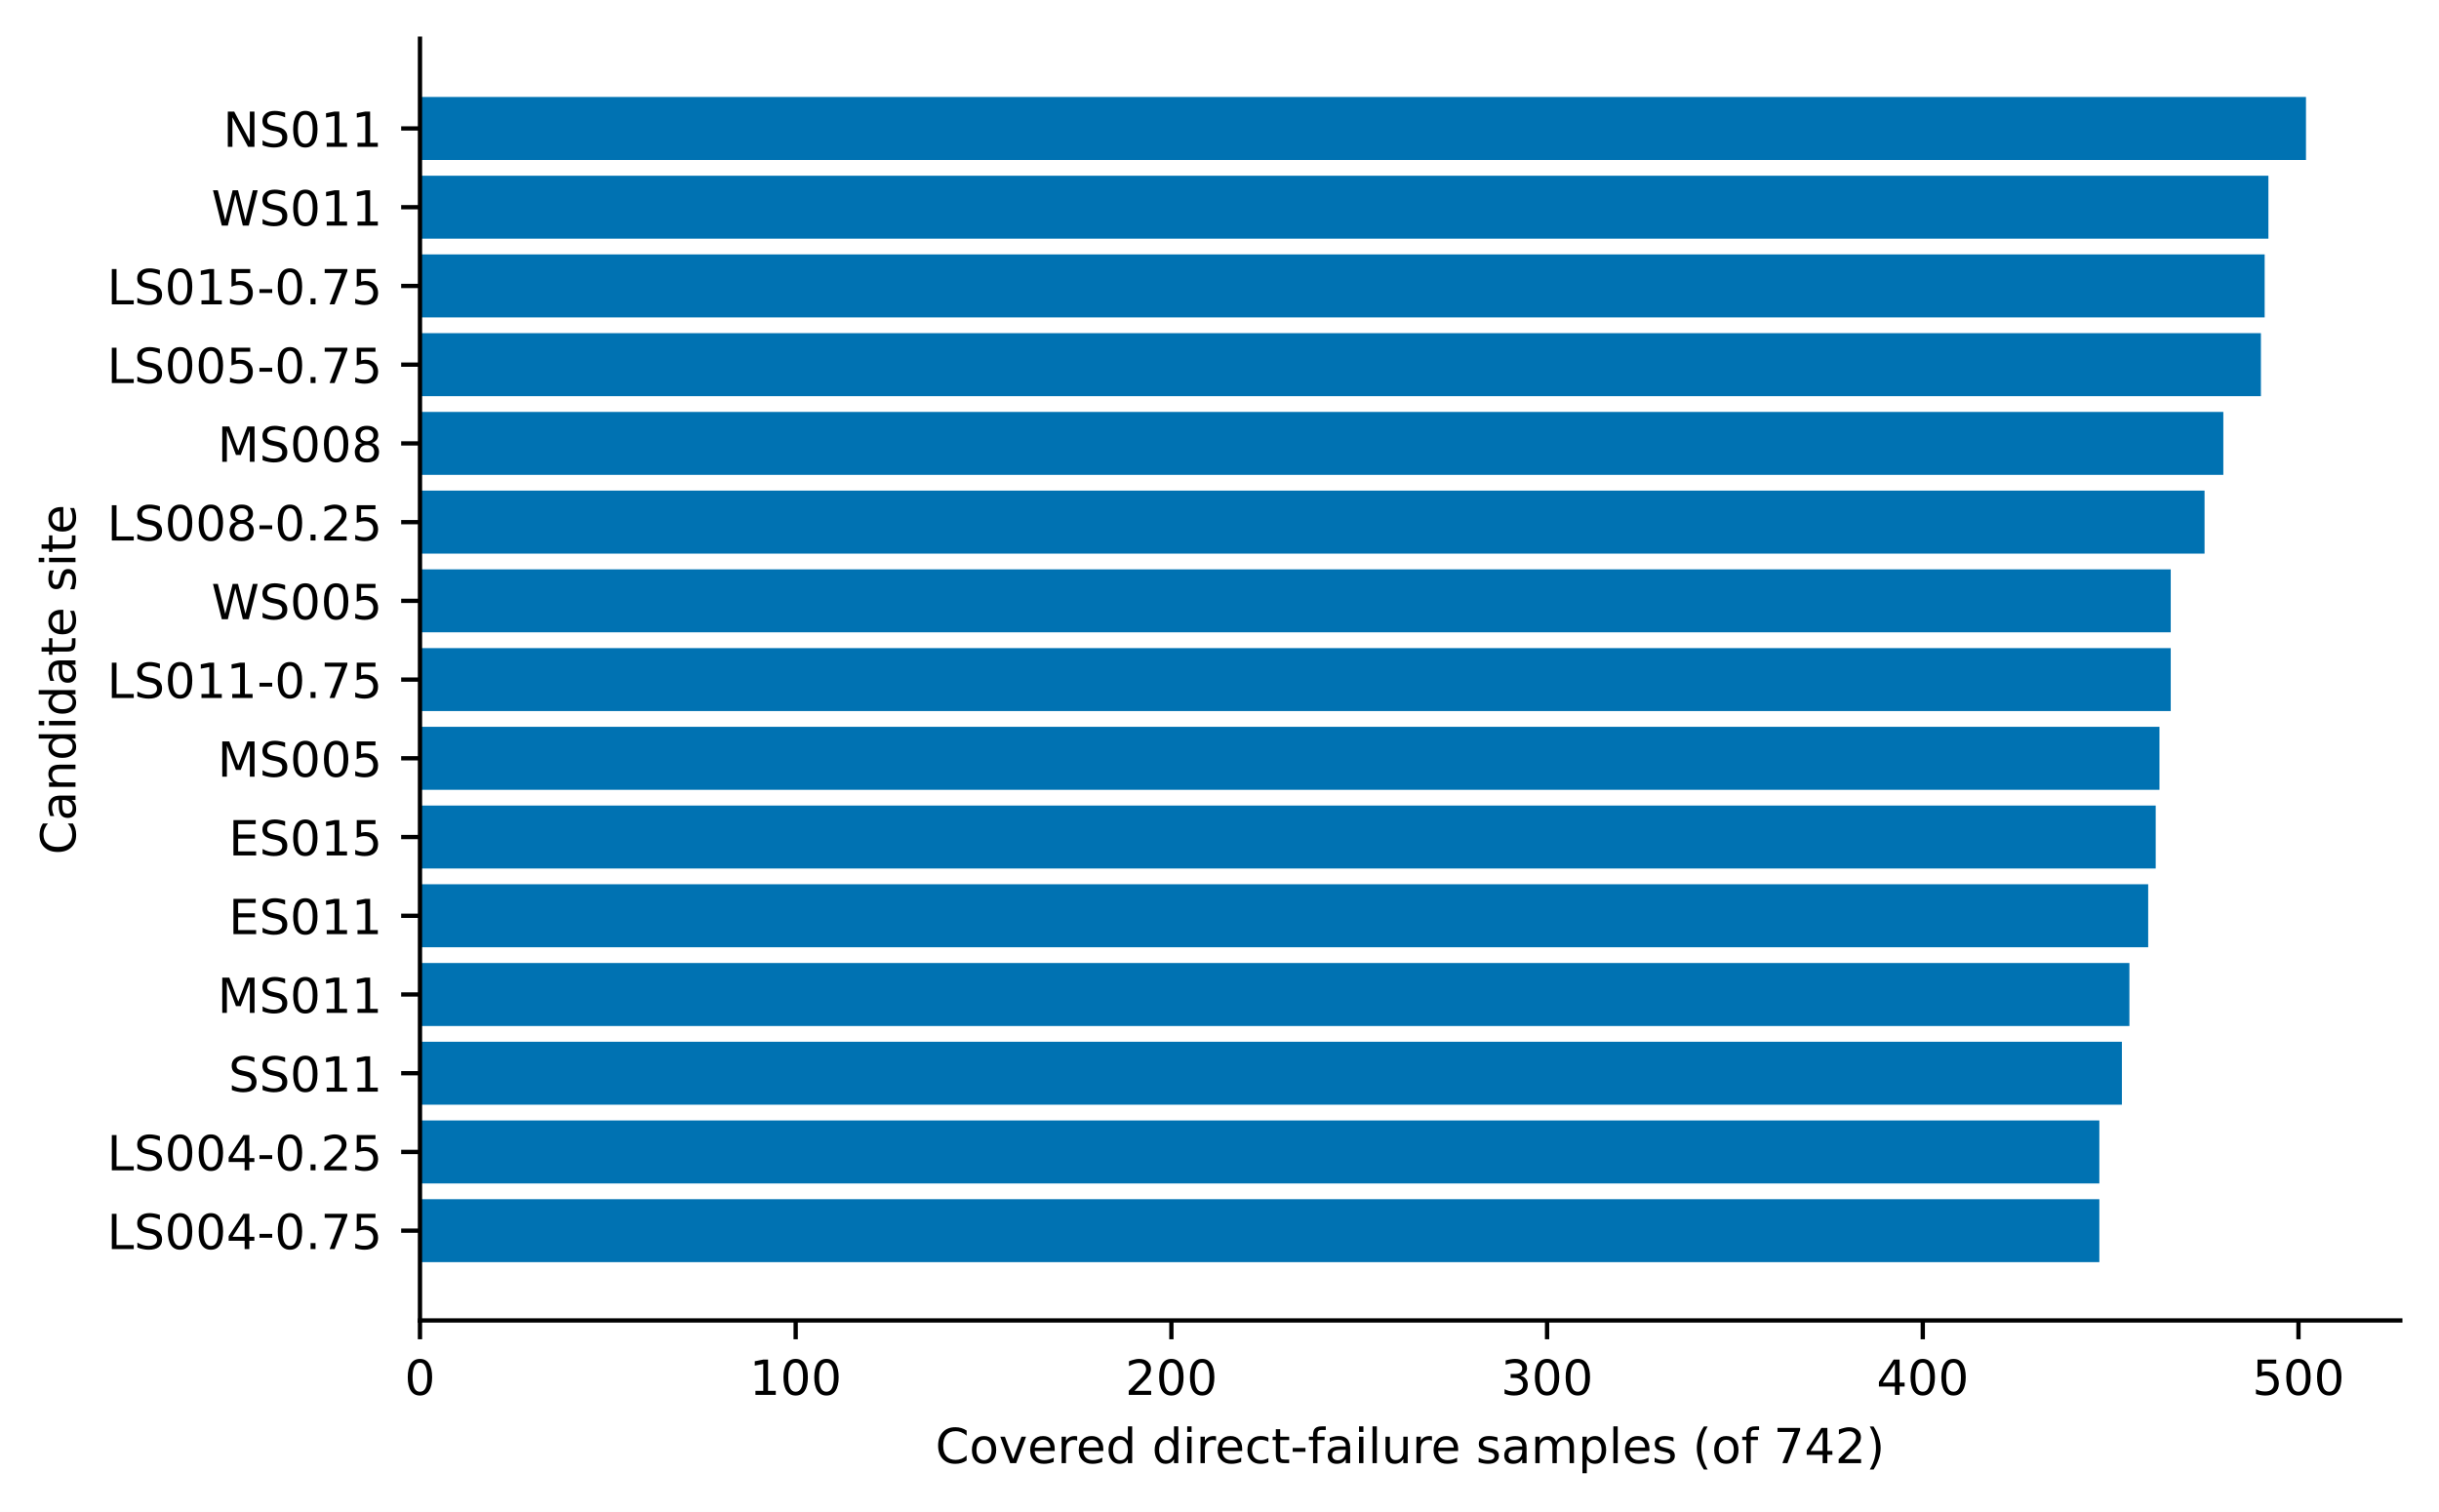
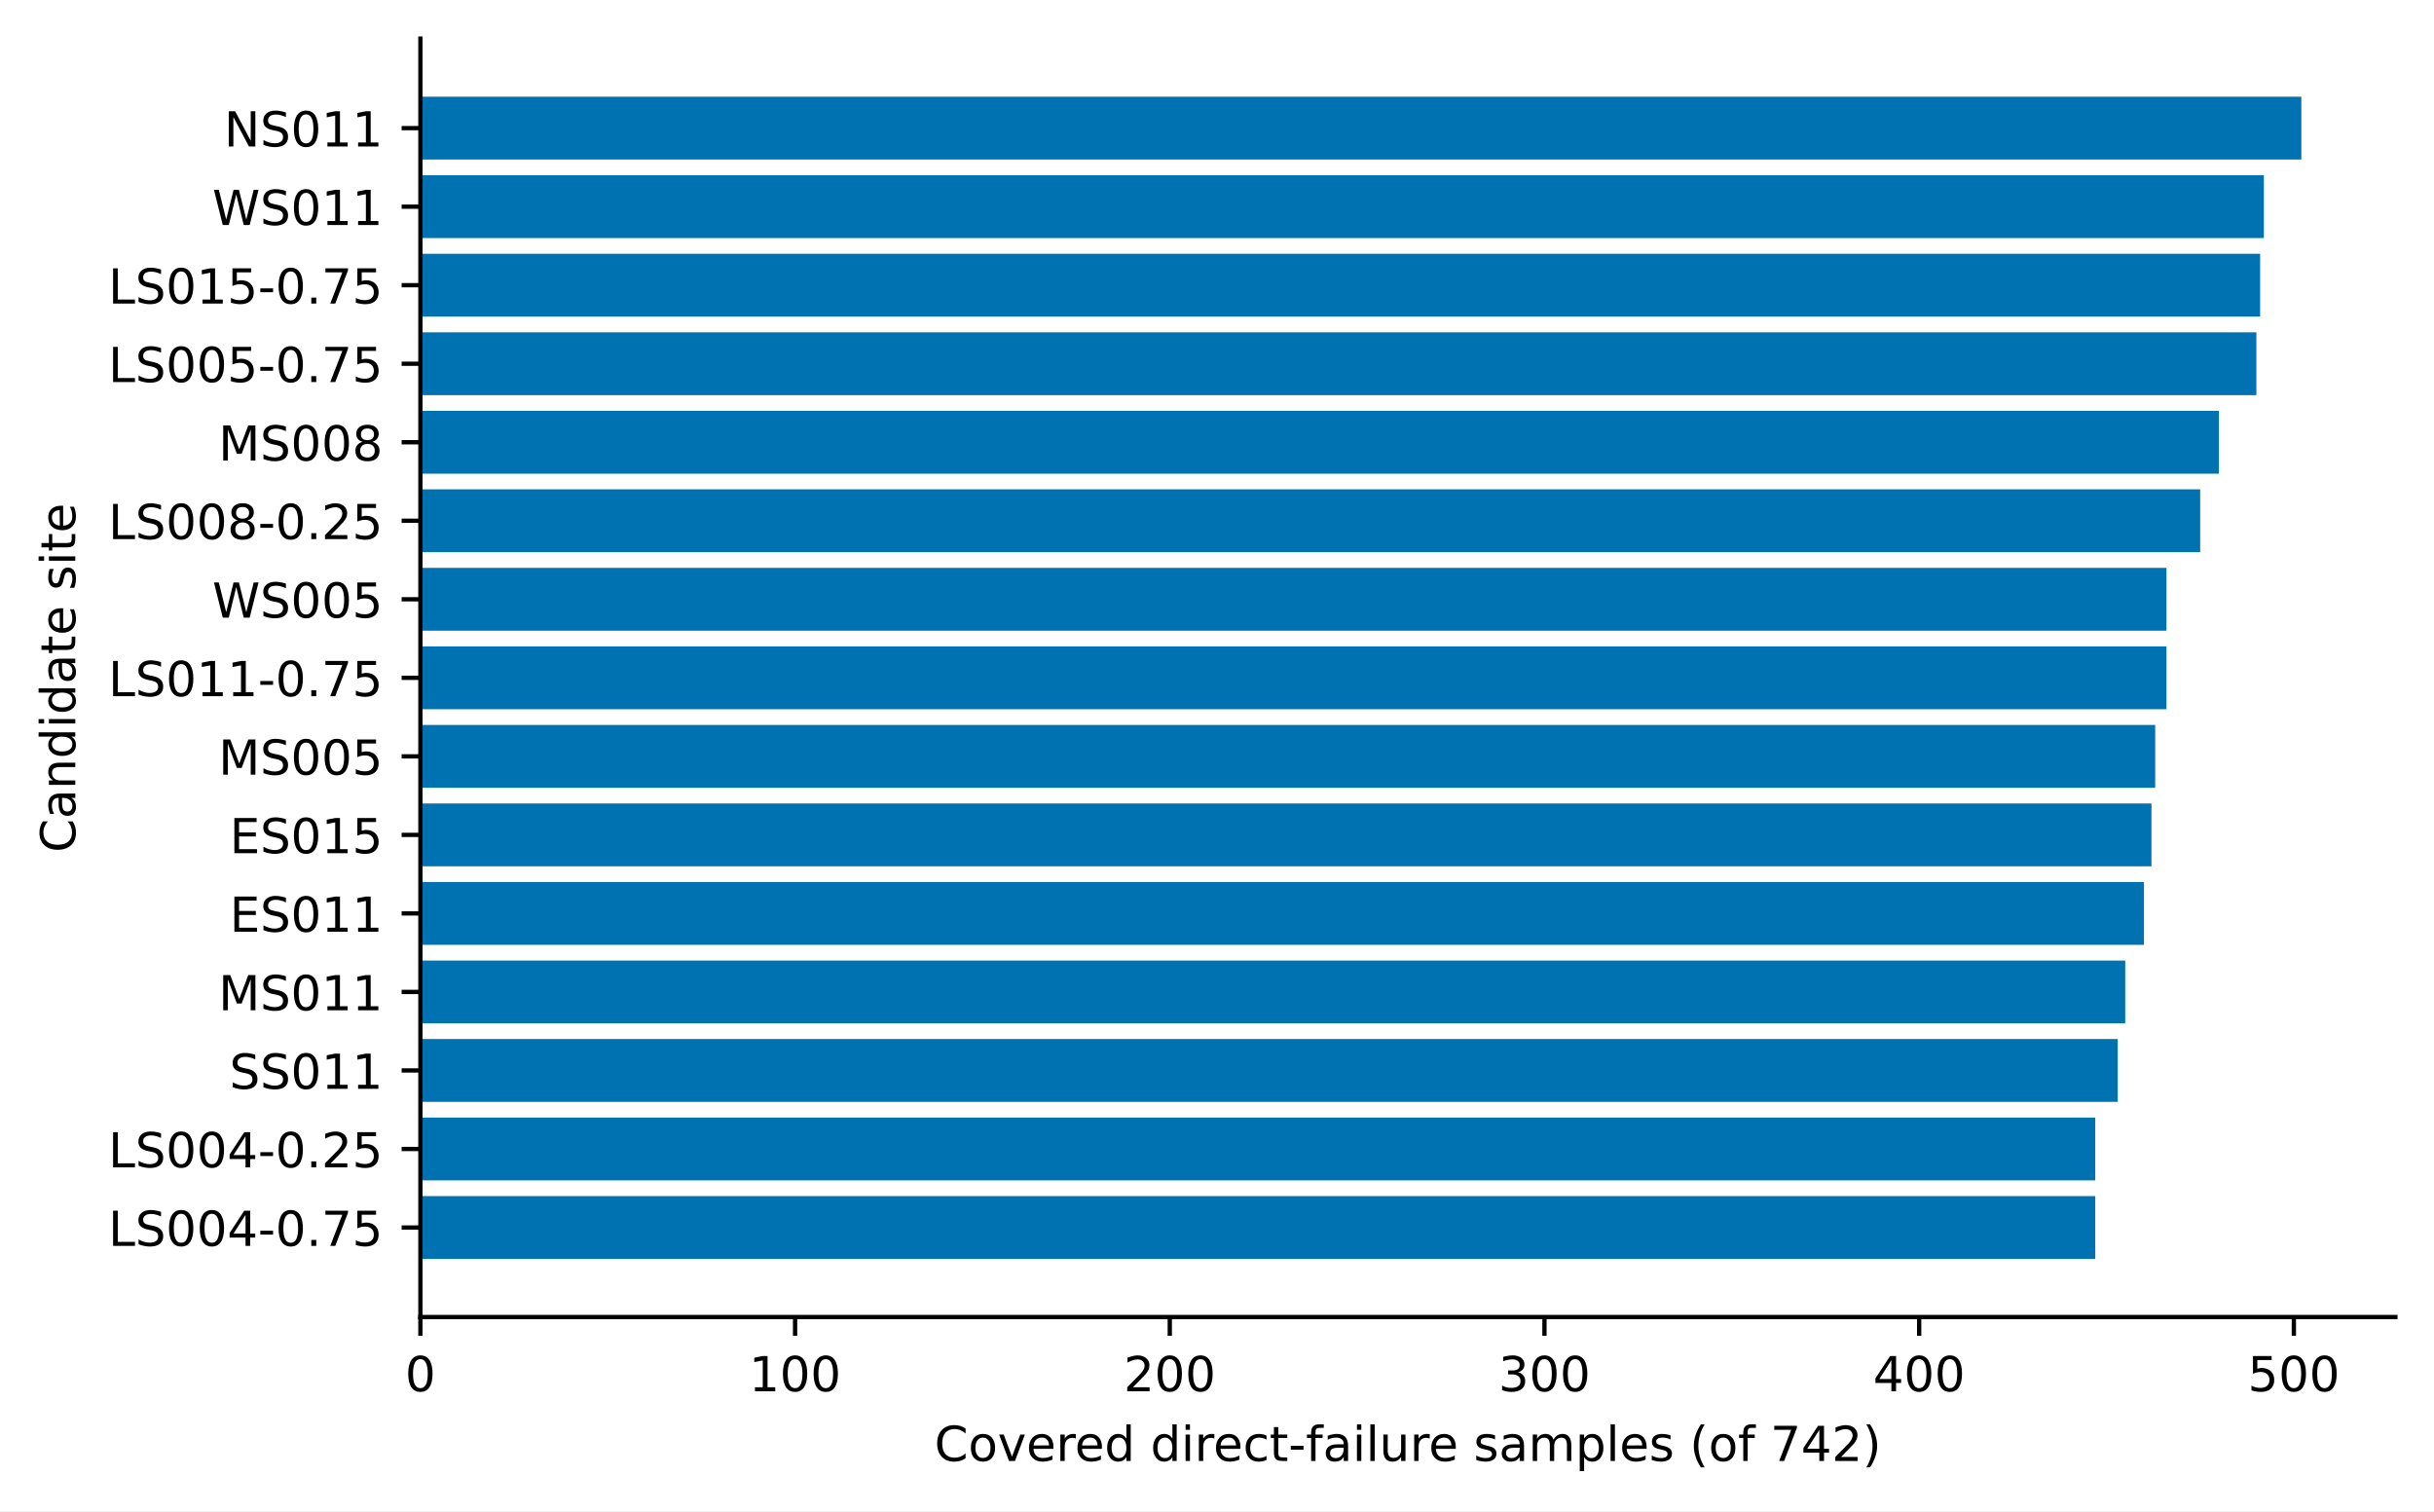
- <svg xmlns="http://www.w3.org/2000/svg" xmlns:xlink="http://www.w3.org/1999/xlink" width="453.583pt" height="281.213pt" viewBox="0 0 453.583 281.213" version="1.1">
+ <svg xmlns="http://www.w3.org/2000/svg" xmlns:xlink="http://www.w3.org/1999/xlink" width="453.874pt" height="281.793pt" viewBox="0 0 453.874 281.793" version="1.1">
  <defs>
    <style type="text/css">*{stroke-linejoin: round; stroke-linecap: butt}</style>
  </defs>
  <g id="figure_1">
    <g id="patch_1">
-       <path d="M 0 281.213  L 453.583 281.213  L 453.583 0  L 0 0  z " style="fill: #ffffff" />
+       <path d="M 0 281.793  L 453.874 281.793  L 453.874 0  L 0 0  z " style="fill: #ffffff" />
    </g>
    <g id="axes_1">
      <g id="patch_2">
-         <path d="M 78.103 245.592  L 446.383 245.592  L 446.383 7.2  L 78.103 7.2  z " style="fill: #ffffff" />
+         <path d="M 78.394 245.592  L 446.674 245.592  L 446.674 7.2  L 78.394 7.2  z " style="fill: #ffffff" />
      </g>
      <g id="patch_3">
-         <path d="M 78.103 234.756  L 390.418 234.756  L 390.418 223.041  L 78.103 223.041  z " clip-path="url(#pdc5461fd61)" style="fill: #0072b2" />
+         <path d="M 78.394 234.756  L 390.709 234.756  L 390.709 223.041  L 78.394 223.041  z " clip-path="url(#p5c7269f93a)" style="fill: #0072b2" />
      </g>
      <g id="patch_4">
-         <path d="M 78.103 220.113  L 390.418 220.113  L 390.418 208.398  L 78.103 208.398  z " clip-path="url(#pdc5461fd61)" style="fill: #0072b2" />
+         <path d="M 78.394 220.113  L 390.709 220.113  L 390.709 208.398  L 78.394 208.398  z " clip-path="url(#p5c7269f93a)" style="fill: #0072b2" />
      </g>
      <g id="patch_5">
-         <path d="M 78.103 205.47  L 394.61 205.47  L 394.61 193.755  L 78.103 193.755  z " clip-path="url(#pdc5461fd61)" style="fill: #0072b2" />
+         <path d="M 78.394 205.47  L 394.901 205.47  L 394.901 193.755  L 78.394 193.755  z " clip-path="url(#p5c7269f93a)" style="fill: #0072b2" />
      </g>
      <g id="patch_6">
-         <path d="M 78.103 190.826  L 396.008 190.826  L 396.008 179.112  L 78.103 179.112  z " clip-path="url(#pdc5461fd61)" style="fill: #0072b2" />
+         <path d="M 78.394 190.826  L 396.298 190.826  L 396.298 179.112  L 78.394 179.112  z " clip-path="url(#p5c7269f93a)" style="fill: #0072b2" />
      </g>
      <g id="patch_7">
-         <path d="M 78.103 176.183  L 399.501 176.183  L 399.501 164.468  L 78.103 164.468  z " clip-path="url(#pdc5461fd61)" style="fill: #0072b2" />
+         <path d="M 78.394 176.183  L 399.792 176.183  L 399.792 164.468  L 78.394 164.468  z " clip-path="url(#p5c7269f93a)" style="fill: #0072b2" />
      </g>
      <g id="patch_8">
-         <path d="M 78.103 161.54  L 400.899 161.54  L 400.899 149.825  L 78.103 149.825  z " clip-path="url(#pdc5461fd61)" style="fill: #0072b2" />
+         <path d="M 78.394 161.54  L 401.189 161.54  L 401.189 149.825  L 78.394 149.825  z " clip-path="url(#p5c7269f93a)" style="fill: #0072b2" />
      </g>
      <g id="patch_9">
-         <path d="M 78.103 146.897  L 401.597 146.897  L 401.597 135.182  L 78.103 135.182  z " clip-path="url(#pdc5461fd61)" style="fill: #0072b2" />
+         <path d="M 78.394 146.897  L 401.888 146.897  L 401.888 135.182  L 78.394 135.182  z " clip-path="url(#p5c7269f93a)" style="fill: #0072b2" />
      </g>
      <g id="patch_10">
-         <path d="M 78.103 132.253  L 403.693 132.253  L 403.693 120.539  L 78.103 120.539  z " clip-path="url(#pdc5461fd61)" style="fill: #0072b2" />
+         <path d="M 78.394 132.253  L 403.984 132.253  L 403.984 120.539  L 78.394 120.539  z " clip-path="url(#p5c7269f93a)" style="fill: #0072b2" />
      </g>
      <g id="patch_11">
-         <path d="M 78.103 117.61  L 403.693 117.61  L 403.693 105.895  L 78.103 105.895  z " clip-path="url(#pdc5461fd61)" style="fill: #0072b2" />
+         <path d="M 78.394 117.61  L 403.984 117.61  L 403.984 105.895  L 78.394 105.895  z " clip-path="url(#p5c7269f93a)" style="fill: #0072b2" />
      </g>
      <g id="patch_12">
-         <path d="M 78.103 102.967  L 409.982 102.967  L 409.982 91.252  L 78.103 91.252  z " clip-path="url(#pdc5461fd61)" style="fill: #0072b2" />
+         <path d="M 78.394 102.967  L 410.272 102.967  L 410.272 91.252  L 78.394 91.252  z " clip-path="url(#p5c7269f93a)" style="fill: #0072b2" />
      </g>
      <g id="patch_13">
-         <path d="M 78.103 88.324  L 413.475 88.324  L 413.475 76.609  L 78.103 76.609  z " clip-path="url(#pdc5461fd61)" style="fill: #0072b2" />
+         <path d="M 78.394 88.324  L 413.765 88.324  L 413.765 76.609  L 78.394 76.609  z " clip-path="url(#p5c7269f93a)" style="fill: #0072b2" />
      </g>
      <g id="patch_14">
-         <path d="M 78.103 73.68  L 420.462 73.68  L 420.462 61.966  L 78.103 61.966  z " clip-path="url(#pdc5461fd61)" style="fill: #0072b2" />
+         <path d="M 78.394 73.68  L 420.752 73.68  L 420.752 61.966  L 78.394 61.966  z " clip-path="url(#p5c7269f93a)" style="fill: #0072b2" />
      </g>
      <g id="patch_15">
-         <path d="M 78.103 59.037  L 421.161 59.037  L 421.161 47.322  L 78.103 47.322  z " clip-path="url(#pdc5461fd61)" style="fill: #0072b2" />
+         <path d="M 78.394 59.037  L 421.451 59.037  L 421.451 47.322  L 78.394 47.322  z " clip-path="url(#p5c7269f93a)" style="fill: #0072b2" />
      </g>
      <g id="patch_16">
-         <path d="M 78.103 44.394  L 421.859 44.394  L 421.859 32.679  L 78.103 32.679  z " clip-path="url(#pdc5461fd61)" style="fill: #0072b2" />
+         <path d="M 78.394 44.394  L 422.15 44.394  L 422.15 32.679  L 78.394 32.679  z " clip-path="url(#p5c7269f93a)" style="fill: #0072b2" />
      </g>
      <g id="patch_17">
-         <path d="M 78.103 29.751  L 428.846 29.751  L 428.846 18.036  L 78.103 18.036  z " clip-path="url(#pdc5461fd61)" style="fill: #0072b2" />
+         <path d="M 78.394 29.751  L 429.137 29.751  L 429.137 18.036  L 78.394 18.036  z " clip-path="url(#p5c7269f93a)" style="fill: #0072b2" />
      </g>
      <g id="matplotlib.axis_1">
        <g id="xtick_1">
          <g id="line2d_1">
            <defs>
-               <path id="m0e4761e03d" d="M 0 0  L 0 3.5  " style="stroke: #000000; stroke-width: 0.8" />
+               <path id="mff59b5c5da" d="M 0 0  L 0 3.5  " style="stroke: #000000; stroke-width: 0.8" />
            </defs>
            <g>
-               <use xlink:href="#m0e4761e03d" x="78.103" y="245.592" style="stroke: #000000; stroke-width: 0.8" />
+               <use xlink:href="#mff59b5c5da" x="78.394" y="245.592" style="stroke: #000000; stroke-width: 0.8" />
            </g>
          </g>
          <g id="text_1">
-             <text style="font-size: 9px; font-family: 'DejaVu Sans', 'Bitstream Vera Sans', 'Computer Modern Sans Serif', 'Lucida Grande', 'Verdana', 'Geneva', 'Lucid', 'Arial', 'Helvetica', 'Avant Garde', sans-serif; text-anchor: middle" x="78.103" y="259.431" transform="rotate(-0 78.10344 259.4306)">0</text>
+             <text style="font-size: 9px; font-family: 'DejaVu Sans', 'Bitstream Vera Sans', 'Computer Modern Sans Serif', 'Lucida Grande', 'Verdana', 'Geneva', 'Lucid', 'Arial', 'Helvetica', 'Avant Garde', sans-serif; text-anchor: middle" x="78.394" y="259.43" transform="rotate(-0 78.39383 259.4299)">0</text>
          </g>
        </g>
        <g id="xtick_2">
          <g id="line2d_2">
            <g>
-               <use xlink:href="#m0e4761e03d" x="147.973" y="245.592" style="stroke: #000000; stroke-width: 0.8" />
+               <use xlink:href="#mff59b5c5da" x="148.263" y="245.592" style="stroke: #000000; stroke-width: 0.8" />
            </g>
          </g>
          <g id="text_2">
-             <text style="font-size: 9px; font-family: 'DejaVu Sans', 'Bitstream Vera Sans', 'Computer Modern Sans Serif', 'Lucida Grande', 'Verdana', 'Geneva', 'Lucid', 'Arial', 'Helvetica', 'Avant Garde', sans-serif; text-anchor: middle" x="147.973" y="259.431" transform="rotate(-0 147.9725 259.4306)">100</text>
+             <text style="font-size: 9px; font-family: 'DejaVu Sans', 'Bitstream Vera Sans', 'Computer Modern Sans Serif', 'Lucida Grande', 'Verdana', 'Geneva', 'Lucid', 'Arial', 'Helvetica', 'Avant Garde', sans-serif; text-anchor: middle" x="148.263" y="259.43" transform="rotate(-0 148.2629 259.4299)">100</text>
          </g>
        </g>
        <g id="xtick_3">
          <g id="line2d_3">
            <g>
-               <use xlink:href="#m0e4761e03d" x="217.842" y="245.592" style="stroke: #000000; stroke-width: 0.8" />
+               <use xlink:href="#mff59b5c5da" x="218.132" y="245.592" style="stroke: #000000; stroke-width: 0.8" />
            </g>
          </g>
          <g id="text_3">
-             <text style="font-size: 9px; font-family: 'DejaVu Sans', 'Bitstream Vera Sans', 'Computer Modern Sans Serif', 'Lucida Grande', 'Verdana', 'Geneva', 'Lucid', 'Arial', 'Helvetica', 'Avant Garde', sans-serif; text-anchor: middle" x="217.842" y="259.431" transform="rotate(-0 217.8416 259.4306)">200</text>
+             <text style="font-size: 9px; font-family: 'DejaVu Sans', 'Bitstream Vera Sans', 'Computer Modern Sans Serif', 'Lucida Grande', 'Verdana', 'Geneva', 'Lucid', 'Arial', 'Helvetica', 'Avant Garde', sans-serif; text-anchor: middle" x="218.132" y="259.43" transform="rotate(-0 218.132 259.4299)">200</text>
          </g>
        </g>
        <g id="xtick_4">
          <g id="line2d_4">
            <g>
-               <use xlink:href="#m0e4761e03d" x="287.711" y="245.592" style="stroke: #000000; stroke-width: 0.8" />
+               <use xlink:href="#mff59b5c5da" x="288.001" y="245.592" style="stroke: #000000; stroke-width: 0.8" />
            </g>
          </g>
          <g id="text_4">
-             <text style="font-size: 9px; font-family: 'DejaVu Sans', 'Bitstream Vera Sans', 'Computer Modern Sans Serif', 'Lucida Grande', 'Verdana', 'Geneva', 'Lucid', 'Arial', 'Helvetica', 'Avant Garde', sans-serif; text-anchor: middle" x="287.711" y="259.431" transform="rotate(-0 287.7107 259.4306)">300</text>
+             <text style="font-size: 9px; font-family: 'DejaVu Sans', 'Bitstream Vera Sans', 'Computer Modern Sans Serif', 'Lucida Grande', 'Verdana', 'Geneva', 'Lucid', 'Arial', 'Helvetica', 'Avant Garde', sans-serif; text-anchor: middle" x="288.001" y="259.43" transform="rotate(-0 288.0011 259.4299)">300</text>
          </g>
        </g>
        <g id="xtick_5">
          <g id="line2d_5">
            <g>
-               <use xlink:href="#m0e4761e03d" x="357.58" y="245.592" style="stroke: #000000; stroke-width: 0.8" />
+               <use xlink:href="#mff59b5c5da" x="357.87" y="245.592" style="stroke: #000000; stroke-width: 0.8" />
            </g>
          </g>
          <g id="text_5">
-             <text style="font-size: 9px; font-family: 'DejaVu Sans', 'Bitstream Vera Sans', 'Computer Modern Sans Serif', 'Lucida Grande', 'Verdana', 'Geneva', 'Lucid', 'Arial', 'Helvetica', 'Avant Garde', sans-serif; text-anchor: middle" x="357.58" y="259.431" transform="rotate(-0 357.5798 259.4306)">400</text>
+             <text style="font-size: 9px; font-family: 'DejaVu Sans', 'Bitstream Vera Sans', 'Computer Modern Sans Serif', 'Lucida Grande', 'Verdana', 'Geneva', 'Lucid', 'Arial', 'Helvetica', 'Avant Garde', sans-serif; text-anchor: middle" x="357.87" y="259.43" transform="rotate(-0 357.8702 259.4299)">400</text>
          </g>
        </g>
        <g id="xtick_6">
          <g id="line2d_6">
            <g>
-               <use xlink:href="#m0e4761e03d" x="427.449" y="245.592" style="stroke: #000000; stroke-width: 0.8" />
+               <use xlink:href="#mff59b5c5da" x="427.739" y="245.592" style="stroke: #000000; stroke-width: 0.8" />
            </g>
          </g>
          <g id="text_6">
-             <text style="font-size: 9px; font-family: 'DejaVu Sans', 'Bitstream Vera Sans', 'Computer Modern Sans Serif', 'Lucida Grande', 'Verdana', 'Geneva', 'Lucid', 'Arial', 'Helvetica', 'Avant Garde', sans-serif; text-anchor: middle" x="427.449" y="259.431" transform="rotate(-0 427.4489 259.4306)">500</text>
+             <text style="font-size: 9px; font-family: 'DejaVu Sans', 'Bitstream Vera Sans', 'Computer Modern Sans Serif', 'Lucida Grande', 'Verdana', 'Geneva', 'Lucid', 'Arial', 'Helvetica', 'Avant Garde', sans-serif; text-anchor: middle" x="427.739" y="259.43" transform="rotate(-0 427.7393 259.4299)">500</text>
          </g>
        </g>
        <g id="text_7">
-           <text style="font-size: 9px; font-family: 'DejaVu Sans', 'Bitstream Vera Sans', 'Computer Modern Sans Serif', 'Lucida Grande', 'Verdana', 'Geneva', 'Lucid', 'Arial', 'Helvetica', 'Avant Garde', sans-serif; text-anchor: middle" x="262.243" y="272.141" transform="rotate(-0 262.2434 272.1409)">Covered direct-failure samples (of 742)</text>
+           <text style="font-size: 9px; font-family: 'DejaVu Sans', 'Bitstream Vera Sans', 'Computer Modern Sans Serif', 'Lucida Grande', 'Verdana', 'Geneva', 'Lucid', 'Arial', 'Helvetica', 'Avant Garde', sans-serif; text-anchor: middle" x="262.534" y="272.431" transform="rotate(-0 262.5338 272.4306)">Covered direct-failure samples (of 742)</text>
        </g>
      </g>
      <g id="matplotlib.axis_2">
        <g id="ytick_1">
          <g id="line2d_7">
            <defs>
-               <path id="me81df42ed3" d="M 0 0  L -3.5 0  " style="stroke: #000000; stroke-width: 0.8" />
+               <path id="m96b278733b" d="M 0 0  L -3.5 0  " style="stroke: #000000; stroke-width: 0.8" />
            </defs>
            <g>
-               <use xlink:href="#me81df42ed3" x="78.103" y="228.899" style="stroke: #000000; stroke-width: 0.8" />
+               <use xlink:href="#m96b278733b" x="78.394" y="228.899" style="stroke: #000000; stroke-width: 0.8" />
            </g>
          </g>
          <g id="text_8">
-             <text style="font-size: 9px; font-family: 'DejaVu Sans', 'Bitstream Vera Sans', 'Computer Modern Sans Serif', 'Lucida Grande', 'Verdana', 'Geneva', 'Lucid', 'Arial', 'Helvetica', 'Avant Garde', sans-serif; text-anchor: end" x="71.103" y="232.318" transform="rotate(-0 71.10344 232.318)">LS004-0.75</text>
+             <text style="font-size: 9px; font-family: 'DejaVu Sans', 'Bitstream Vera Sans', 'Computer Modern Sans Serif', 'Lucida Grande', 'Verdana', 'Geneva', 'Lucid', 'Arial', 'Helvetica', 'Avant Garde', sans-serif; text-anchor: end" x="71.394" y="232.318" transform="rotate(-0 71.39383 232.3176)">LS004-0.75</text>
          </g>
        </g>
        <g id="ytick_2">
          <g id="line2d_8">
            <g>
-               <use xlink:href="#me81df42ed3" x="78.103" y="214.255" style="stroke: #000000; stroke-width: 0.8" />
+               <use xlink:href="#m96b278733b" x="78.394" y="214.255" style="stroke: #000000; stroke-width: 0.8" />
            </g>
          </g>
          <g id="text_9">
-             <text style="font-size: 9px; font-family: 'DejaVu Sans', 'Bitstream Vera Sans', 'Computer Modern Sans Serif', 'Lucida Grande', 'Verdana', 'Geneva', 'Lucid', 'Arial', 'Helvetica', 'Avant Garde', sans-serif; text-anchor: end" x="71.103" y="217.675" transform="rotate(-0 71.10344 217.6748)">LS004-0.25</text>
+             <text style="font-size: 9px; font-family: 'DejaVu Sans', 'Bitstream Vera Sans', 'Computer Modern Sans Serif', 'Lucida Grande', 'Verdana', 'Geneva', 'Lucid', 'Arial', 'Helvetica', 'Avant Garde', sans-serif; text-anchor: end" x="71.394" y="217.674" transform="rotate(-0 71.39383 217.6744)">LS004-0.25</text>
          </g>
        </g>
        <g id="ytick_3">
          <g id="line2d_9">
            <g>
-               <use xlink:href="#me81df42ed3" x="78.103" y="199.612" style="stroke: #000000; stroke-width: 0.8" />
+               <use xlink:href="#m96b278733b" x="78.394" y="199.612" style="stroke: #000000; stroke-width: 0.8" />
            </g>
          </g>
          <g id="text_10">
-             <text style="font-size: 9px; font-family: 'DejaVu Sans', 'Bitstream Vera Sans', 'Computer Modern Sans Serif', 'Lucida Grande', 'Verdana', 'Geneva', 'Lucid', 'Arial', 'Helvetica', 'Avant Garde', sans-serif; text-anchor: end" x="71.103" y="203.032" transform="rotate(-0 71.10344 203.0315)">SS011</text>
+             <text style="font-size: 9px; font-family: 'DejaVu Sans', 'Bitstream Vera Sans', 'Computer Modern Sans Serif', 'Lucida Grande', 'Verdana', 'Geneva', 'Lucid', 'Arial', 'Helvetica', 'Avant Garde', sans-serif; text-anchor: end" x="71.394" y="203.031" transform="rotate(-0 71.39383 203.0312)">SS011</text>
          </g>
        </g>
        <g id="ytick_4">
          <g id="line2d_10">
            <g>
-               <use xlink:href="#me81df42ed3" x="78.103" y="184.969" style="stroke: #000000; stroke-width: 0.8" />
+               <use xlink:href="#m96b278733b" x="78.394" y="184.969" style="stroke: #000000; stroke-width: 0.8" />
            </g>
          </g>
          <g id="text_11">
-             <text style="font-size: 9px; font-family: 'DejaVu Sans', 'Bitstream Vera Sans', 'Computer Modern Sans Serif', 'Lucida Grande', 'Verdana', 'Geneva', 'Lucid', 'Arial', 'Helvetica', 'Avant Garde', sans-serif; text-anchor: end" x="71.103" y="188.388" transform="rotate(-0 71.10344 188.3883)">MS011</text>
+             <text style="font-size: 9px; font-family: 'DejaVu Sans', 'Bitstream Vera Sans', 'Computer Modern Sans Serif', 'Lucida Grande', 'Verdana', 'Geneva', 'Lucid', 'Arial', 'Helvetica', 'Avant Garde', sans-serif; text-anchor: end" x="71.394" y="188.388" transform="rotate(-0 71.39383 188.3879)">MS011</text>
          </g>
        </g>
        <g id="ytick_5">
          <g id="line2d_11">
            <g>
-               <use xlink:href="#me81df42ed3" x="78.103" y="170.326" style="stroke: #000000; stroke-width: 0.8" />
+               <use xlink:href="#m96b278733b" x="78.394" y="170.326" style="stroke: #000000; stroke-width: 0.8" />
            </g>
          </g>
          <g id="text_12">
-             <text style="font-size: 9px; font-family: 'DejaVu Sans', 'Bitstream Vera Sans', 'Computer Modern Sans Serif', 'Lucida Grande', 'Verdana', 'Geneva', 'Lucid', 'Arial', 'Helvetica', 'Avant Garde', sans-serif; text-anchor: end" x="71.103" y="173.745" transform="rotate(-0 71.10344 173.745)">ES011</text>
+             <text style="font-size: 9px; font-family: 'DejaVu Sans', 'Bitstream Vera Sans', 'Computer Modern Sans Serif', 'Lucida Grande', 'Verdana', 'Geneva', 'Lucid', 'Arial', 'Helvetica', 'Avant Garde', sans-serif; text-anchor: end" x="71.394" y="173.745" transform="rotate(-0 71.39383 173.7447)">ES011</text>
          </g>
        </g>
        <g id="ytick_6">
          <g id="line2d_12">
            <g>
-               <use xlink:href="#me81df42ed3" x="78.103" y="155.682" style="stroke: #000000; stroke-width: 0.8" />
+               <use xlink:href="#m96b278733b" x="78.394" y="155.682" style="stroke: #000000; stroke-width: 0.8" />
            </g>
          </g>
          <g id="text_13">
-             <text style="font-size: 9px; font-family: 'DejaVu Sans', 'Bitstream Vera Sans', 'Computer Modern Sans Serif', 'Lucida Grande', 'Verdana', 'Geneva', 'Lucid', 'Arial', 'Helvetica', 'Avant Garde', sans-serif; text-anchor: end" x="71.103" y="159.102" transform="rotate(-0 71.10344 159.1018)">ES015</text>
+             <text style="font-size: 9px; font-family: 'DejaVu Sans', 'Bitstream Vera Sans', 'Computer Modern Sans Serif', 'Lucida Grande', 'Verdana', 'Geneva', 'Lucid', 'Arial', 'Helvetica', 'Avant Garde', sans-serif; text-anchor: end" x="71.394" y="159.101" transform="rotate(-0 71.39383 159.1014)">ES015</text>
          </g>
        </g>
        <g id="ytick_7">
          <g id="line2d_13">
            <g>
-               <use xlink:href="#me81df42ed3" x="78.103" y="141.039" style="stroke: #000000; stroke-width: 0.8" />
+               <use xlink:href="#m96b278733b" x="78.394" y="141.039" style="stroke: #000000; stroke-width: 0.8" />
            </g>
          </g>
          <g id="text_14">
-             <text style="font-size: 9px; font-family: 'DejaVu Sans', 'Bitstream Vera Sans', 'Computer Modern Sans Serif', 'Lucida Grande', 'Verdana', 'Geneva', 'Lucid', 'Arial', 'Helvetica', 'Avant Garde', sans-serif; text-anchor: end" x="71.103" y="144.459" transform="rotate(-0 71.10344 144.4585)">MS005</text>
+             <text style="font-size: 9px; font-family: 'DejaVu Sans', 'Bitstream Vera Sans', 'Computer Modern Sans Serif', 'Lucida Grande', 'Verdana', 'Geneva', 'Lucid', 'Arial', 'Helvetica', 'Avant Garde', sans-serif; text-anchor: end" x="71.394" y="144.458" transform="rotate(-0 71.39383 144.4582)">MS005</text>
          </g>
        </g>
        <g id="ytick_8">
          <g id="line2d_14">
            <g>
-               <use xlink:href="#me81df42ed3" x="78.103" y="126.396" style="stroke: #000000; stroke-width: 0.8" />
+               <use xlink:href="#m96b278733b" x="78.394" y="126.396" style="stroke: #000000; stroke-width: 0.8" />
            </g>
          </g>
          <g id="text_15">
-             <text style="font-size: 9px; font-family: 'DejaVu Sans', 'Bitstream Vera Sans', 'Computer Modern Sans Serif', 'Lucida Grande', 'Verdana', 'Geneva', 'Lucid', 'Arial', 'Helvetica', 'Avant Garde', sans-serif; text-anchor: end" x="71.103" y="129.815" transform="rotate(-0 71.10344 129.8153)">LS011-0.75</text>
+             <text style="font-size: 9px; font-family: 'DejaVu Sans', 'Bitstream Vera Sans', 'Computer Modern Sans Serif', 'Lucida Grande', 'Verdana', 'Geneva', 'Lucid', 'Arial', 'Helvetica', 'Avant Garde', sans-serif; text-anchor: end" x="71.394" y="129.815" transform="rotate(-0 71.39383 129.8149)">LS011-0.75</text>
          </g>
        </g>
        <g id="ytick_9">
          <g id="line2d_15">
            <g>
-               <use xlink:href="#me81df42ed3" x="78.103" y="111.753" style="stroke: #000000; stroke-width: 0.8" />
+               <use xlink:href="#m96b278733b" x="78.394" y="111.753" style="stroke: #000000; stroke-width: 0.8" />
            </g>
          </g>
          <g id="text_16">
-             <text style="font-size: 9px; font-family: 'DejaVu Sans', 'Bitstream Vera Sans', 'Computer Modern Sans Serif', 'Lucida Grande', 'Verdana', 'Geneva', 'Lucid', 'Arial', 'Helvetica', 'Avant Garde', sans-serif; text-anchor: end" x="71.103" y="115.172" transform="rotate(-0 71.10344 115.1721)">WS005</text>
+             <text style="font-size: 9px; font-family: 'DejaVu Sans', 'Bitstream Vera Sans', 'Computer Modern Sans Serif', 'Lucida Grande', 'Verdana', 'Geneva', 'Lucid', 'Arial', 'Helvetica', 'Avant Garde', sans-serif; text-anchor: end" x="71.394" y="115.172" transform="rotate(-0 71.39383 115.1717)">WS005</text>
          </g>
        </g>
        <g id="ytick_10">
          <g id="line2d_16">
            <g>
-               <use xlink:href="#me81df42ed3" x="78.103" y="97.11" style="stroke: #000000; stroke-width: 0.8" />
+               <use xlink:href="#m96b278733b" x="78.394" y="97.11" style="stroke: #000000; stroke-width: 0.8" />
            </g>
          </g>
          <g id="text_17">
-             <text style="font-size: 9px; font-family: 'DejaVu Sans', 'Bitstream Vera Sans', 'Computer Modern Sans Serif', 'Lucida Grande', 'Verdana', 'Geneva', 'Lucid', 'Arial', 'Helvetica', 'Avant Garde', sans-serif; text-anchor: end" x="71.103" y="100.529" transform="rotate(-0 71.10344 100.5288)">LS008-0.25</text>
+             <text style="font-size: 9px; font-family: 'DejaVu Sans', 'Bitstream Vera Sans', 'Computer Modern Sans Serif', 'Lucida Grande', 'Verdana', 'Geneva', 'Lucid', 'Arial', 'Helvetica', 'Avant Garde', sans-serif; text-anchor: end" x="71.394" y="100.528" transform="rotate(-0 71.39383 100.5285)">LS008-0.25</text>
          </g>
        </g>
        <g id="ytick_11">
          <g id="line2d_17">
            <g>
-               <use xlink:href="#me81df42ed3" x="78.103" y="82.466" style="stroke: #000000; stroke-width: 0.8" />
+               <use xlink:href="#m96b278733b" x="78.394" y="82.466" style="stroke: #000000; stroke-width: 0.8" />
            </g>
          </g>
          <g id="text_18">
-             <text style="font-size: 9px; font-family: 'DejaVu Sans', 'Bitstream Vera Sans', 'Computer Modern Sans Serif', 'Lucida Grande', 'Verdana', 'Geneva', 'Lucid', 'Arial', 'Helvetica', 'Avant Garde', sans-serif; text-anchor: end" x="71.103" y="85.886" transform="rotate(-0 71.10344 85.88557)">MS008</text>
+             <text style="font-size: 9px; font-family: 'DejaVu Sans', 'Bitstream Vera Sans', 'Computer Modern Sans Serif', 'Lucida Grande', 'Verdana', 'Geneva', 'Lucid', 'Arial', 'Helvetica', 'Avant Garde', sans-serif; text-anchor: end" x="71.394" y="85.885" transform="rotate(-0 71.39383 85.88522)">MS008</text>
          </g>
        </g>
        <g id="ytick_12">
          <g id="line2d_18">
            <g>
-               <use xlink:href="#me81df42ed3" x="78.103" y="67.823" style="stroke: #000000; stroke-width: 0.8" />
+               <use xlink:href="#m96b278733b" x="78.394" y="67.823" style="stroke: #000000; stroke-width: 0.8" />
            </g>
          </g>
          <g id="text_19">
-             <text style="font-size: 9px; font-family: 'DejaVu Sans', 'Bitstream Vera Sans', 'Computer Modern Sans Serif', 'Lucida Grande', 'Verdana', 'Geneva', 'Lucid', 'Arial', 'Helvetica', 'Avant Garde', sans-serif; text-anchor: end" x="71.103" y="71.242" transform="rotate(-0 71.10344 71.24232)">LS005-0.75</text>
+             <text style="font-size: 9px; font-family: 'DejaVu Sans', 'Bitstream Vera Sans', 'Computer Modern Sans Serif', 'Lucida Grande', 'Verdana', 'Geneva', 'Lucid', 'Arial', 'Helvetica', 'Avant Garde', sans-serif; text-anchor: end" x="71.394" y="71.242" transform="rotate(-0 71.39383 71.24197)">LS005-0.75</text>
          </g>
        </g>
        <g id="ytick_13">
          <g id="line2d_19">
            <g>
-               <use xlink:href="#me81df42ed3" x="78.103" y="53.18" style="stroke: #000000; stroke-width: 0.8" />
+               <use xlink:href="#m96b278733b" x="78.394" y="53.18" style="stroke: #000000; stroke-width: 0.8" />
            </g>
          </g>
          <g id="text_20">
-             <text style="font-size: 9px; font-family: 'DejaVu Sans', 'Bitstream Vera Sans', 'Computer Modern Sans Serif', 'Lucida Grande', 'Verdana', 'Geneva', 'Lucid', 'Arial', 'Helvetica', 'Avant Garde', sans-serif; text-anchor: end" x="71.103" y="56.599" transform="rotate(-0 71.10344 56.59908)">LS015-0.75</text>
+             <text style="font-size: 9px; font-family: 'DejaVu Sans', 'Bitstream Vera Sans', 'Computer Modern Sans Serif', 'Lucida Grande', 'Verdana', 'Geneva', 'Lucid', 'Arial', 'Helvetica', 'Avant Garde', sans-serif; text-anchor: end" x="71.394" y="56.599" transform="rotate(-0 71.39383 56.59873)">LS015-0.75</text>
          </g>
        </g>
        <g id="ytick_14">
          <g id="line2d_20">
            <g>
-               <use xlink:href="#me81df42ed3" x="78.103" y="38.537" style="stroke: #000000; stroke-width: 0.8" />
+               <use xlink:href="#m96b278733b" x="78.394" y="38.537" style="stroke: #000000; stroke-width: 0.8" />
            </g>
          </g>
          <g id="text_21">
-             <text style="font-size: 9px; font-family: 'DejaVu Sans', 'Bitstream Vera Sans', 'Computer Modern Sans Serif', 'Lucida Grande', 'Verdana', 'Geneva', 'Lucid', 'Arial', 'Helvetica', 'Avant Garde', sans-serif; text-anchor: end" x="71.103" y="41.956" transform="rotate(-0 71.10344 41.95584)">WS011</text>
+             <text style="font-size: 9px; font-family: 'DejaVu Sans', 'Bitstream Vera Sans', 'Computer Modern Sans Serif', 'Lucida Grande', 'Verdana', 'Geneva', 'Lucid', 'Arial', 'Helvetica', 'Avant Garde', sans-serif; text-anchor: end" x="71.394" y="41.955" transform="rotate(-0 71.39383 41.95549)">WS011</text>
          </g>
        </g>
        <g id="ytick_15">
          <g id="line2d_21">
            <g>
-               <use xlink:href="#me81df42ed3" x="78.103" y="23.893" style="stroke: #000000; stroke-width: 0.8" />
+               <use xlink:href="#m96b278733b" x="78.394" y="23.893" style="stroke: #000000; stroke-width: 0.8" />
            </g>
          </g>
          <g id="text_22">
-             <text style="font-size: 9px; font-family: 'DejaVu Sans', 'Bitstream Vera Sans', 'Computer Modern Sans Serif', 'Lucida Grande', 'Verdana', 'Geneva', 'Lucid', 'Arial', 'Helvetica', 'Avant Garde', sans-serif; text-anchor: end" x="71.103" y="27.313" transform="rotate(-0 71.10344 27.31259)">NS011</text>
+             <text style="font-size: 9px; font-family: 'DejaVu Sans', 'Bitstream Vera Sans', 'Computer Modern Sans Serif', 'Lucida Grande', 'Verdana', 'Geneva', 'Lucid', 'Arial', 'Helvetica', 'Avant Garde', sans-serif; text-anchor: end" x="71.394" y="27.312" transform="rotate(-0 71.39383 27.31224)">NS011</text>
          </g>
        </g>
        <g id="text_23">
          <text style="font-size: 9px; font-family: 'DejaVu Sans', 'Bitstream Vera Sans', 'Computer Modern Sans Serif', 'Lucida Grande', 'Verdana', 'Geneva', 'Lucid', 'Arial', 'Helvetica', 'Avant Garde', sans-serif; text-anchor: middle" x="14.039" y="126.396" transform="rotate(-90 14.03859 126.396)">Candidate site</text>
        </g>
      </g>
      <g id="patch_18">
-         <path d="M 78.103 245.592  L 78.103 7.2  " style="fill: none; stroke: #000000; stroke-width: 0.8; stroke-linejoin: miter; stroke-linecap: square" />
+         <path d="M 78.394 245.592  L 78.394 7.2  " style="fill: none; stroke: #000000; stroke-width: 0.8; stroke-linejoin: miter; stroke-linecap: square" />
      </g>
      <g id="patch_19">
-         <path d="M 78.103 245.592  L 446.383 245.592  " style="fill: none; stroke: #000000; stroke-width: 0.8; stroke-linejoin: miter; stroke-linecap: square" />
+         <path d="M 78.394 245.592  L 446.674 245.592  " style="fill: none; stroke: #000000; stroke-width: 0.8; stroke-linejoin: miter; stroke-linecap: square" />
      </g>
    </g>
  </g>
  <defs>
-     <clipPath id="pdc5461fd61">
-       <rect x="78.103" y="7.2" width="368.28" height="238.392" />
+     <clipPath id="p5c7269f93a">
+       <rect x="78.394" y="7.2" width="368.28" height="238.392" />
    </clipPath>
  </defs>
</svg>
